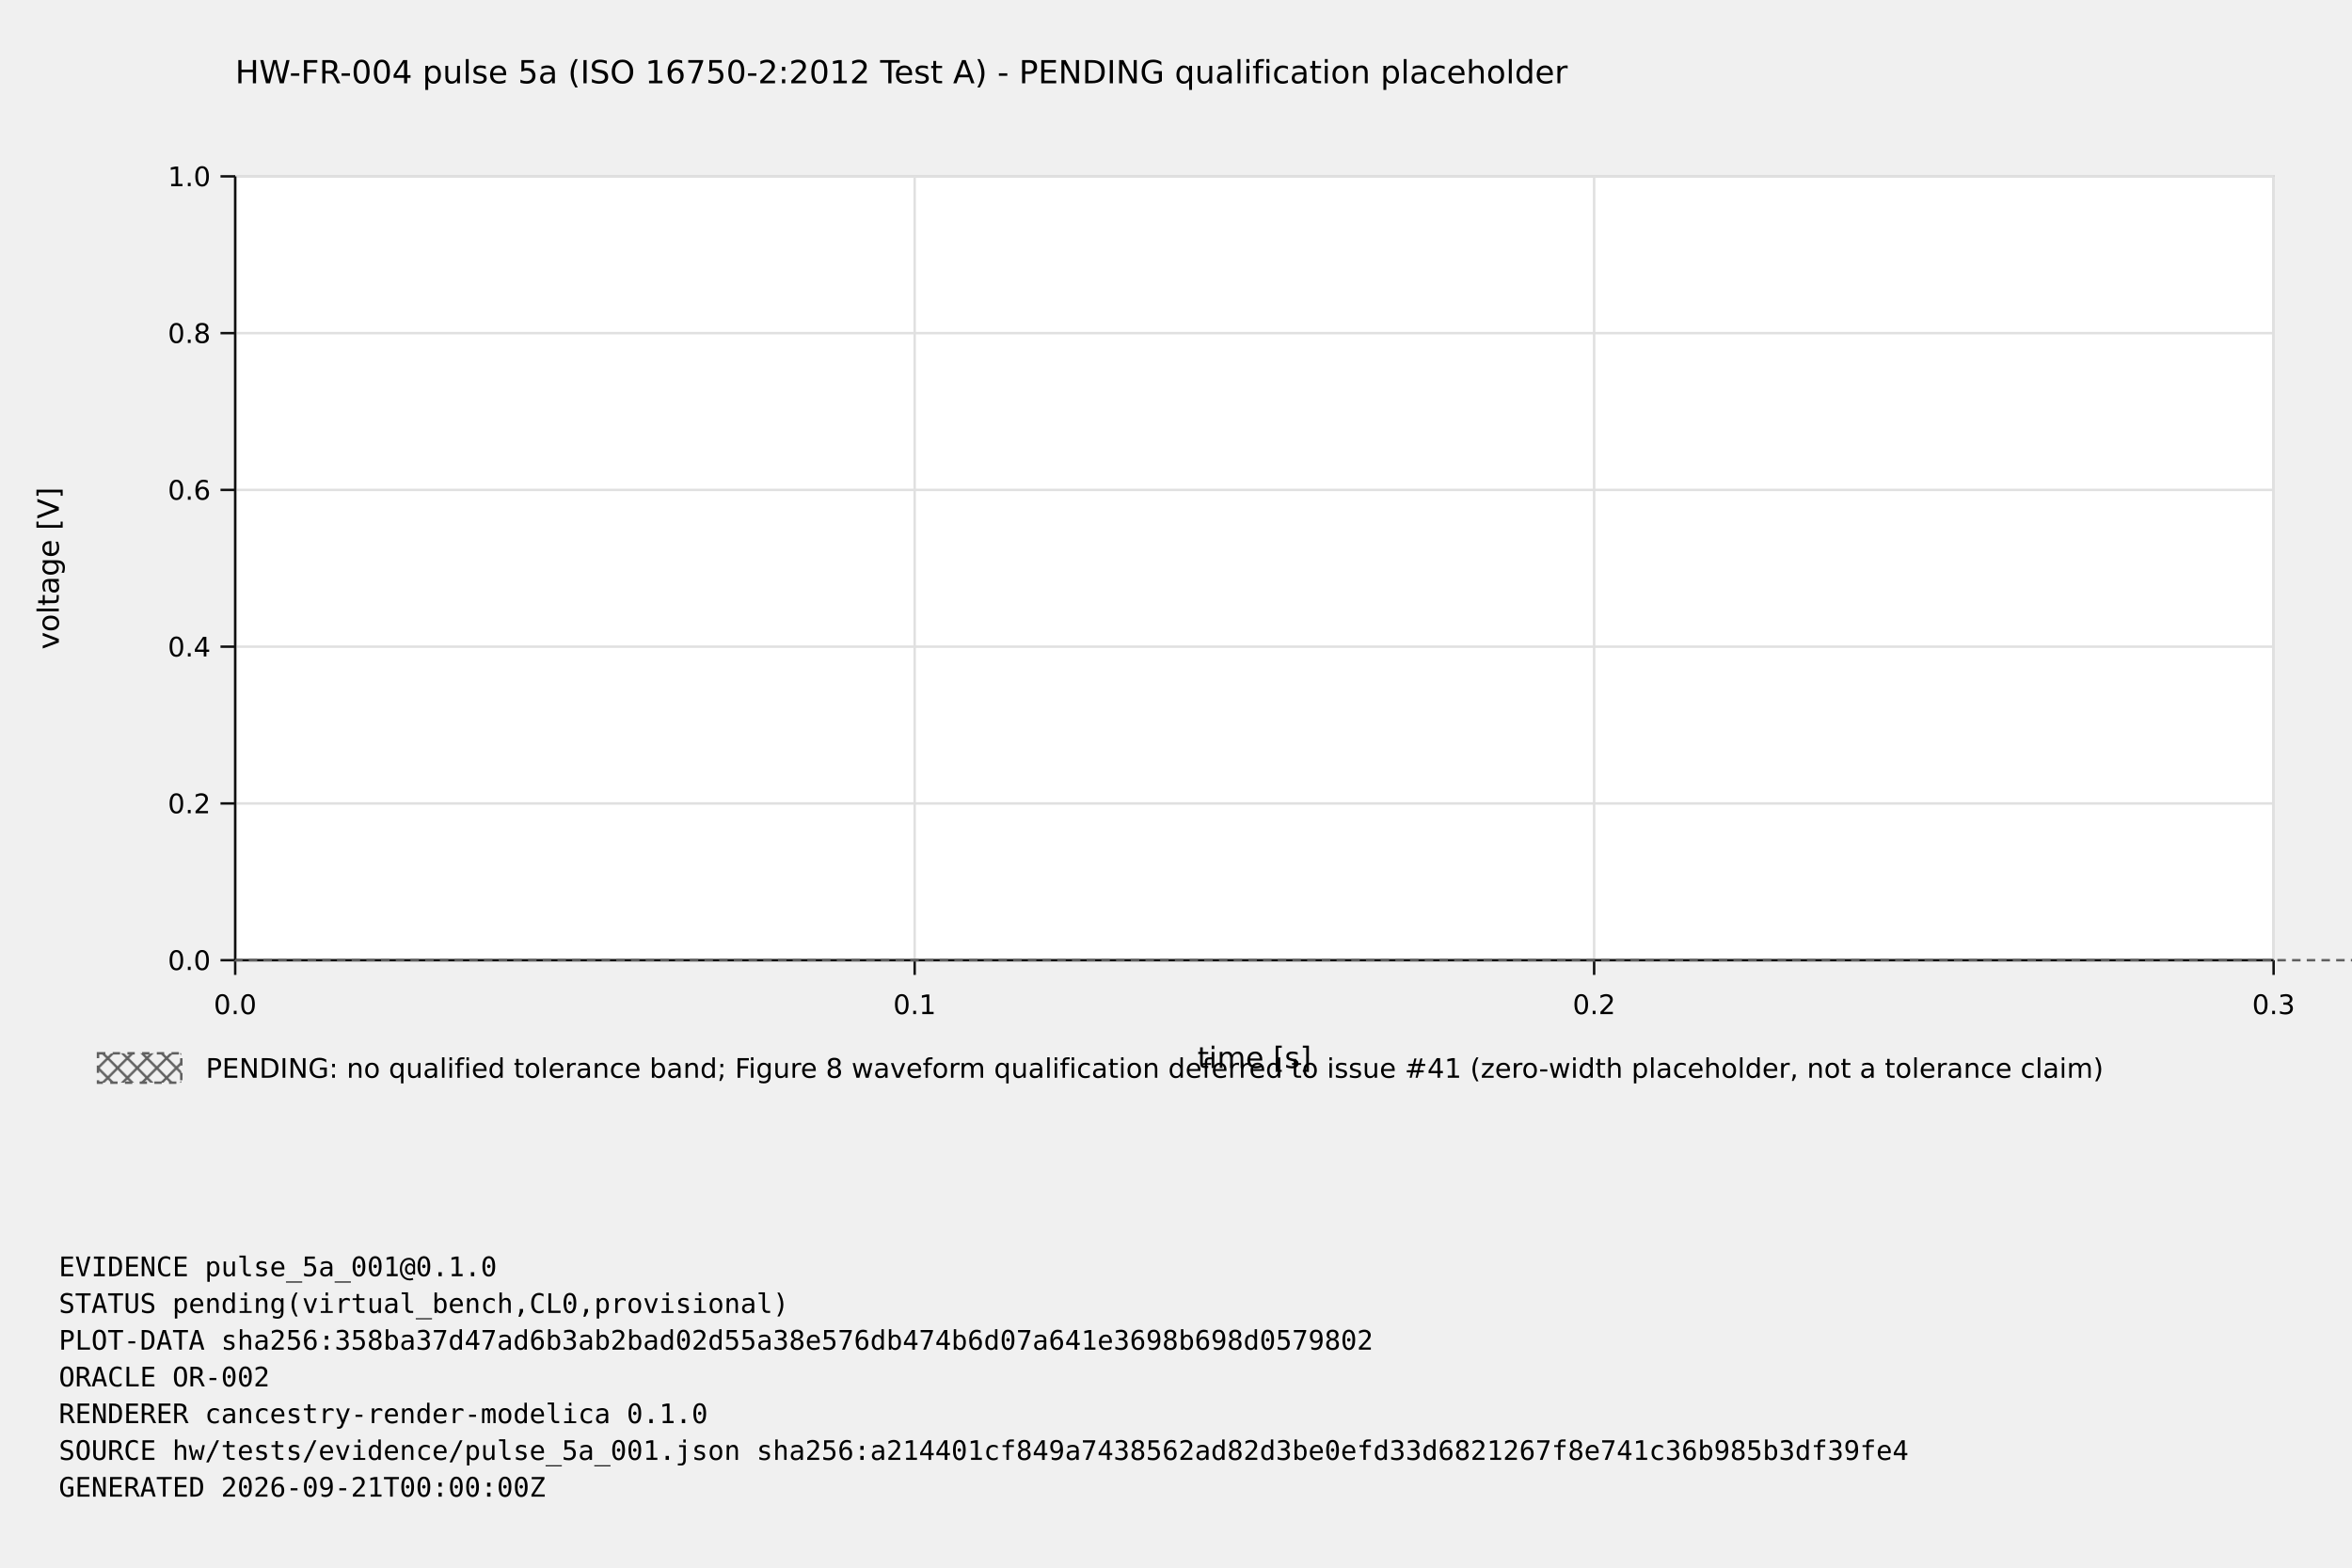
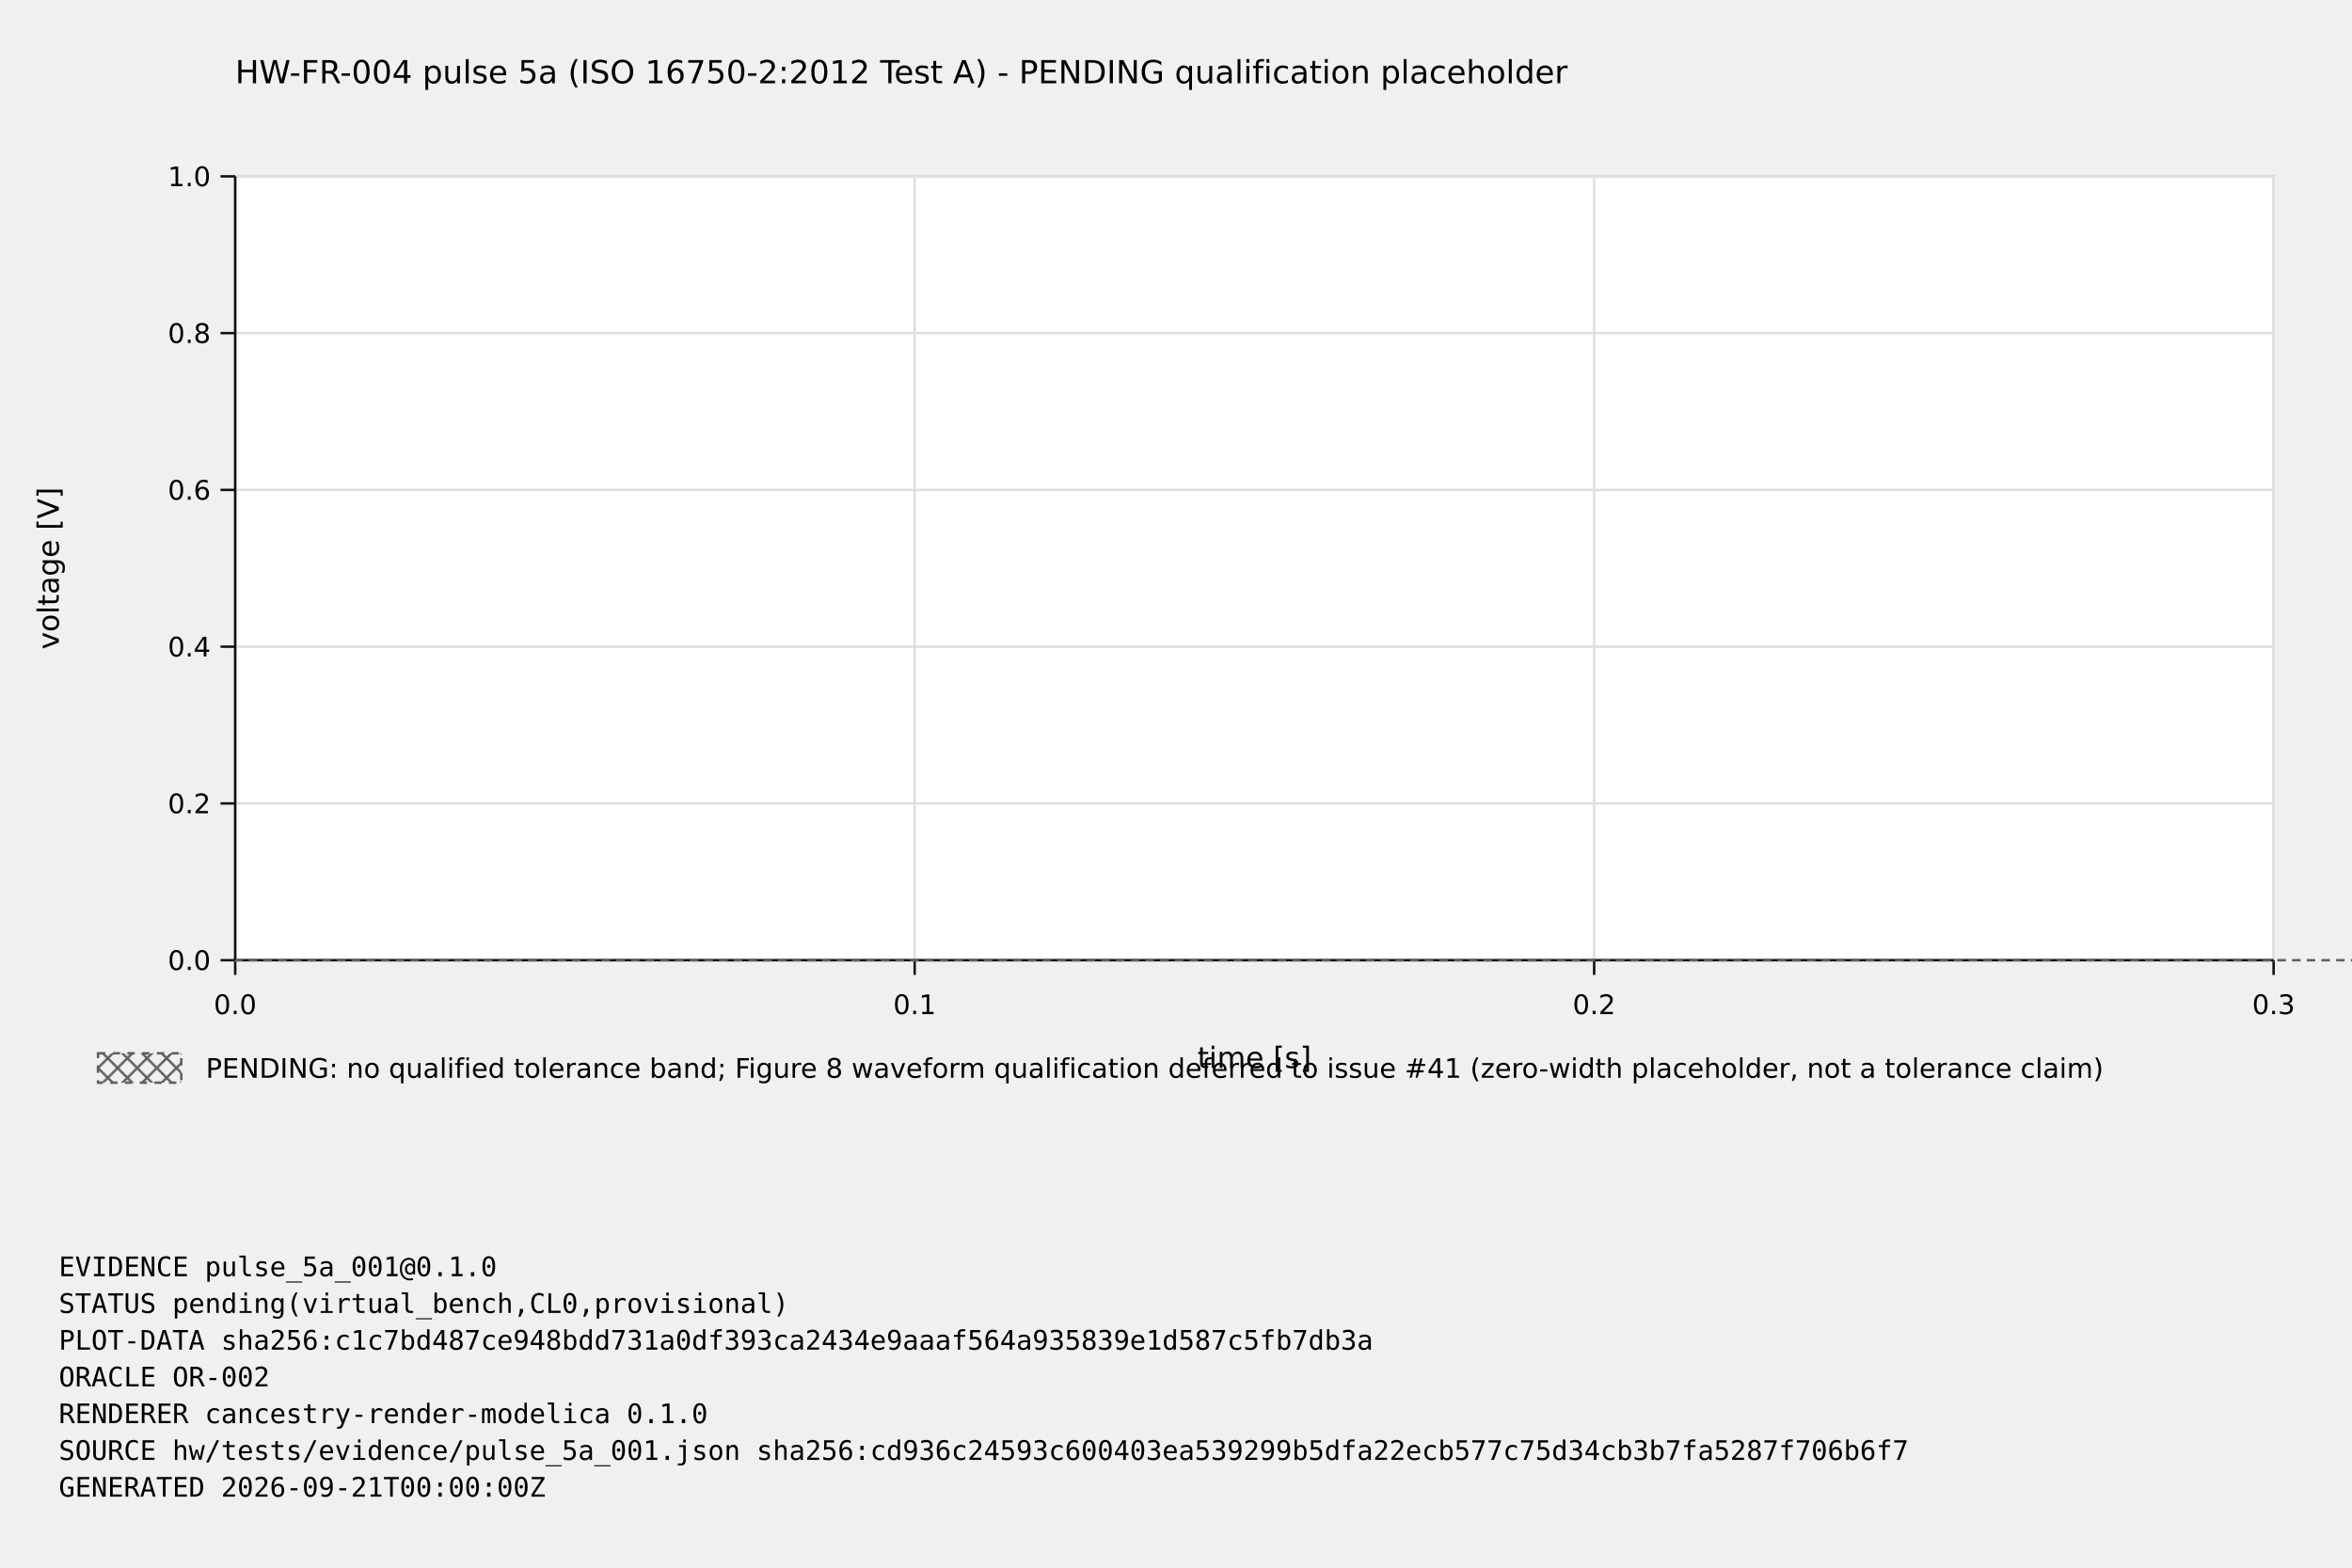
<svg xmlns="http://www.w3.org/2000/svg" width="960" height="640" viewBox="0 0 960 640" role="img" aria-labelledby="pulse_5a_001-title pulse_5a_001-desc">
  <defs>
    <pattern id="hatch-0" width="8" height="8" patternUnits="userSpaceOnUse">
      <line x1="0" y1="0" x2="8" y2="8" stroke="#606060" stroke-width="1" />
      <line x1="8" y1="0" x2="0" y2="8" stroke="#606060" stroke-width="1" />
    </pattern>
  </defs>
  <rect x="96" y="72" width="832" height="320" fill="#ffffff" stroke="#d0d0d0" />
  <line x1="96.000" y1="72" x2="96.000" y2="392" stroke="#e0e0e0" />
  <line x1="96.000" y1="392" x2="96.000" y2="398" stroke="#101010" />
  <text x="96.000" y="414" text-anchor="middle" font-family="DejaVu Sans, sans-serif" font-size="11">0.0</text>
  <line x1="373.333" y1="72" x2="373.333" y2="392" stroke="#e0e0e0" />
  <line x1="373.333" y1="392" x2="373.333" y2="398" stroke="#101010" />
  <text x="373.333" y="414" text-anchor="middle" font-family="DejaVu Sans, sans-serif" font-size="11">0.1</text>
  <line x1="650.667" y1="72" x2="650.667" y2="392" stroke="#e0e0e0" />
  <line x1="650.667" y1="392" x2="650.667" y2="398" stroke="#101010" />
  <text x="650.667" y="414" text-anchor="middle" font-family="DejaVu Sans, sans-serif" font-size="11">0.2</text>
  <line x1="928.000" y1="72" x2="928.000" y2="392" stroke="#e0e0e0" />
  <line x1="928.000" y1="392" x2="928.000" y2="398" stroke="#101010" />
  <text x="928.000" y="414" text-anchor="middle" font-family="DejaVu Sans, sans-serif" font-size="11">0.3</text>
  <line x1="96" y1="392.000" x2="928" y2="392.000" stroke="#e0e0e0" />
  <line x1="90" y1="392.000" x2="96" y2="392.000" stroke="#101010" />
  <text x="86" y="396.000" text-anchor="end" font-family="DejaVu Sans, sans-serif" font-size="11">0.0</text>
  <line x1="96" y1="328.000" x2="928" y2="328.000" stroke="#e0e0e0" />
  <line x1="90" y1="328.000" x2="96" y2="328.000" stroke="#101010" />
  <text x="86" y="332.000" text-anchor="end" font-family="DejaVu Sans, sans-serif" font-size="11">0.2</text>
  <line x1="96" y1="264.000" x2="928" y2="264.000" stroke="#e0e0e0" />
  <line x1="90" y1="264.000" x2="96" y2="264.000" stroke="#101010" />
  <text x="86" y="268.000" text-anchor="end" font-family="DejaVu Sans, sans-serif" font-size="11">0.4</text>
  <line x1="96" y1="200.000" x2="928" y2="200.000" stroke="#e0e0e0" />
  <line x1="90" y1="200.000" x2="96" y2="200.000" stroke="#101010" />
  <text x="86" y="204.000" text-anchor="end" font-family="DejaVu Sans, sans-serif" font-size="11">0.6</text>
  <line x1="96" y1="136.000" x2="928" y2="136.000" stroke="#e0e0e0" />
  <line x1="90" y1="136.000" x2="96" y2="136.000" stroke="#101010" />
  <text x="86" y="140.000" text-anchor="end" font-family="DejaVu Sans, sans-serif" font-size="11">0.8</text>
  <line x1="96" y1="72.000" x2="928" y2="72.000" stroke="#e0e0e0" />
  <line x1="90" y1="72.000" x2="96" y2="72.000" stroke="#101010" />
  <text x="86" y="76.000" text-anchor="end" font-family="DejaVu Sans, sans-serif" font-size="11">1.0</text>
  <line x1="96" y1="392" x2="928" y2="392" stroke="#101010" />
  <line x1="96" y1="72" x2="96" y2="392" stroke="#101010" />
  <text x="512" y="436" text-anchor="middle" font-family="DejaVu Sans, sans-serif" font-size="12">time [s]</text>
  <text x="24" y="232" text-anchor="middle" font-family="DejaVu Sans, sans-serif" font-size="12" transform="rotate(-90 24 232)">voltage [V]</text>
  <polygon points="96.000,392.000 1108.267,392.000 1108.267,392.000 96.000,392.000" fill="url(#hatch-0)" stroke="#606060" stroke-width="1" stroke-dasharray="3 3" />
  <text x="96" y="34" font-family="DejaVu Sans, sans-serif" font-size="13">HW-FR-004 pulse 5a (ISO 16750-2:2012 Test A) - PENDING qualification placeholder</text>
  <g transform="translate(40,436)">
    <rect x="0" y="-6" width="34" height="12" fill="url(#hatch-0)" stroke="#606060" stroke-dasharray="3 3" />
    <text x="44" y="4" font-family="DejaVu Sans, sans-serif" font-size="11">PENDING: no qualified tolerance band; Figure 8 waveform qualification deferred to issue #41 (zero-width placeholder, not a tolerance claim)</text>
  </g>
  <text x="24" y="521" font-family="DejaVu Sans Mono, monospace" font-size="11">EVIDENCE  pulse_5a_001@0.1.0</text>
  <text x="24" y="536" font-family="DejaVu Sans Mono, monospace" font-size="11">STATUS  pending(virtual_bench,CL0,provisional)</text>
-   <text x="24" y="551" font-family="DejaVu Sans Mono, monospace" font-size="11">PLOT-DATA  sha256:358ba37d47ad6b3ab2bad02d55a38e576db474b6d07a641e3698b698d0579802</text>
+   <text x="24" y="551" font-family="DejaVu Sans Mono, monospace" font-size="11">PLOT-DATA  sha256:c1c7bd487ce948bdd731a0df393ca2434e9aaaf564a935839e1d587c5fb7db3a</text>
  <text x="24" y="566" font-family="DejaVu Sans Mono, monospace" font-size="11">ORACLE  OR-002</text>
  <text x="24" y="581" font-family="DejaVu Sans Mono, monospace" font-size="11">RENDERER  cancestry-render-modelica 0.1.0</text>
-   <text x="24" y="596" font-family="DejaVu Sans Mono, monospace" font-size="11">SOURCE  hw/tests/evidence/pulse_5a_001.json sha256:a214401cf849a7438562ad82d3be0efd33d6821267f8e741c36b985b3df39fe4</text>
+   <text x="24" y="596" font-family="DejaVu Sans Mono, monospace" font-size="11">SOURCE  hw/tests/evidence/pulse_5a_001.json sha256:cd936c24593c600403ea539299b5dfa22ecb577c75d34cb3b7fa5287f706b6f7</text>
  <text x="24" y="611" font-family="DejaVu Sans Mono, monospace" font-size="11">GENERATED  2026-09-21T00:00:00Z</text>
</svg>
